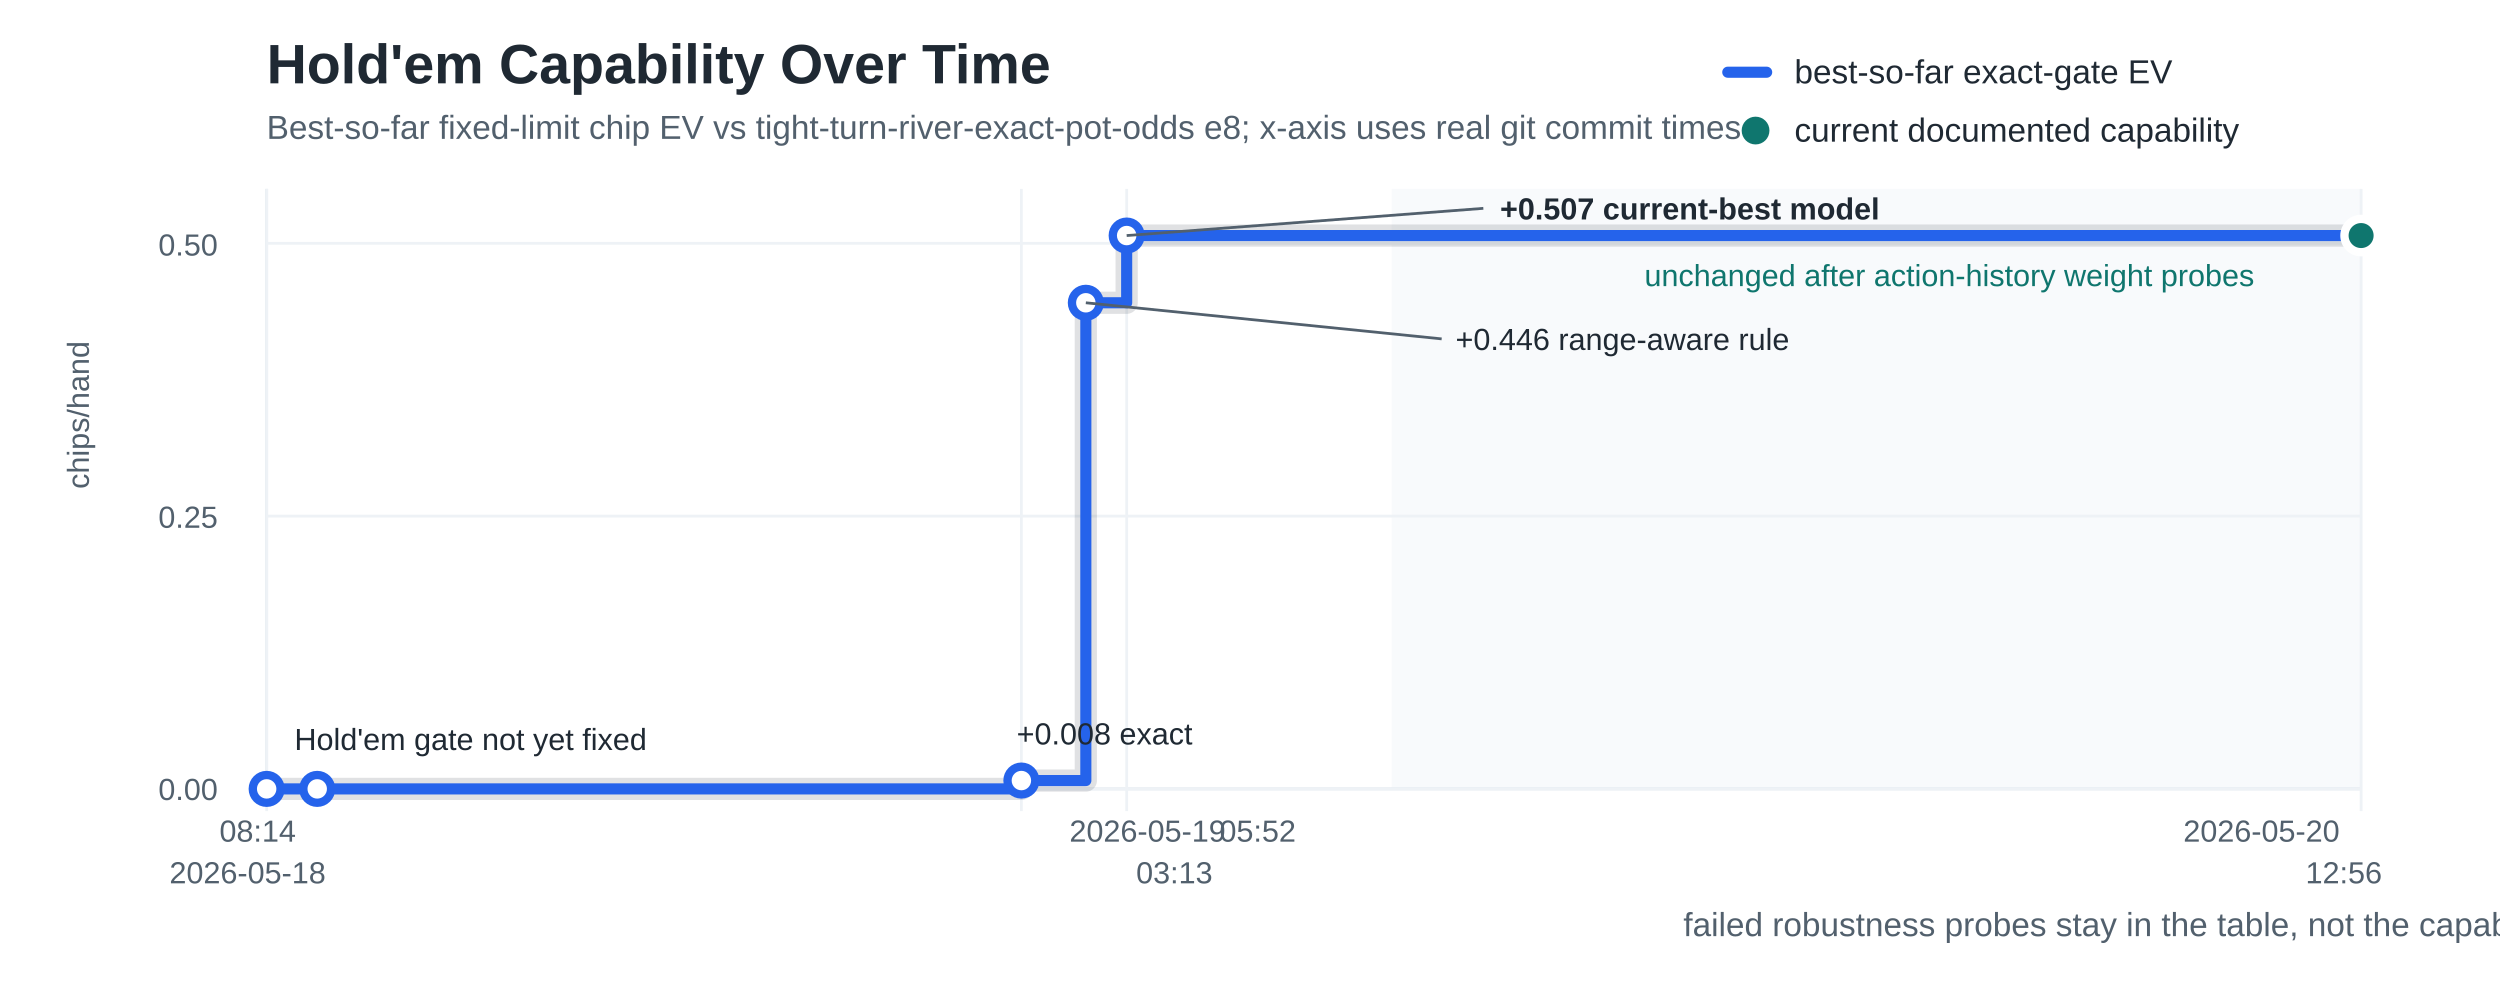
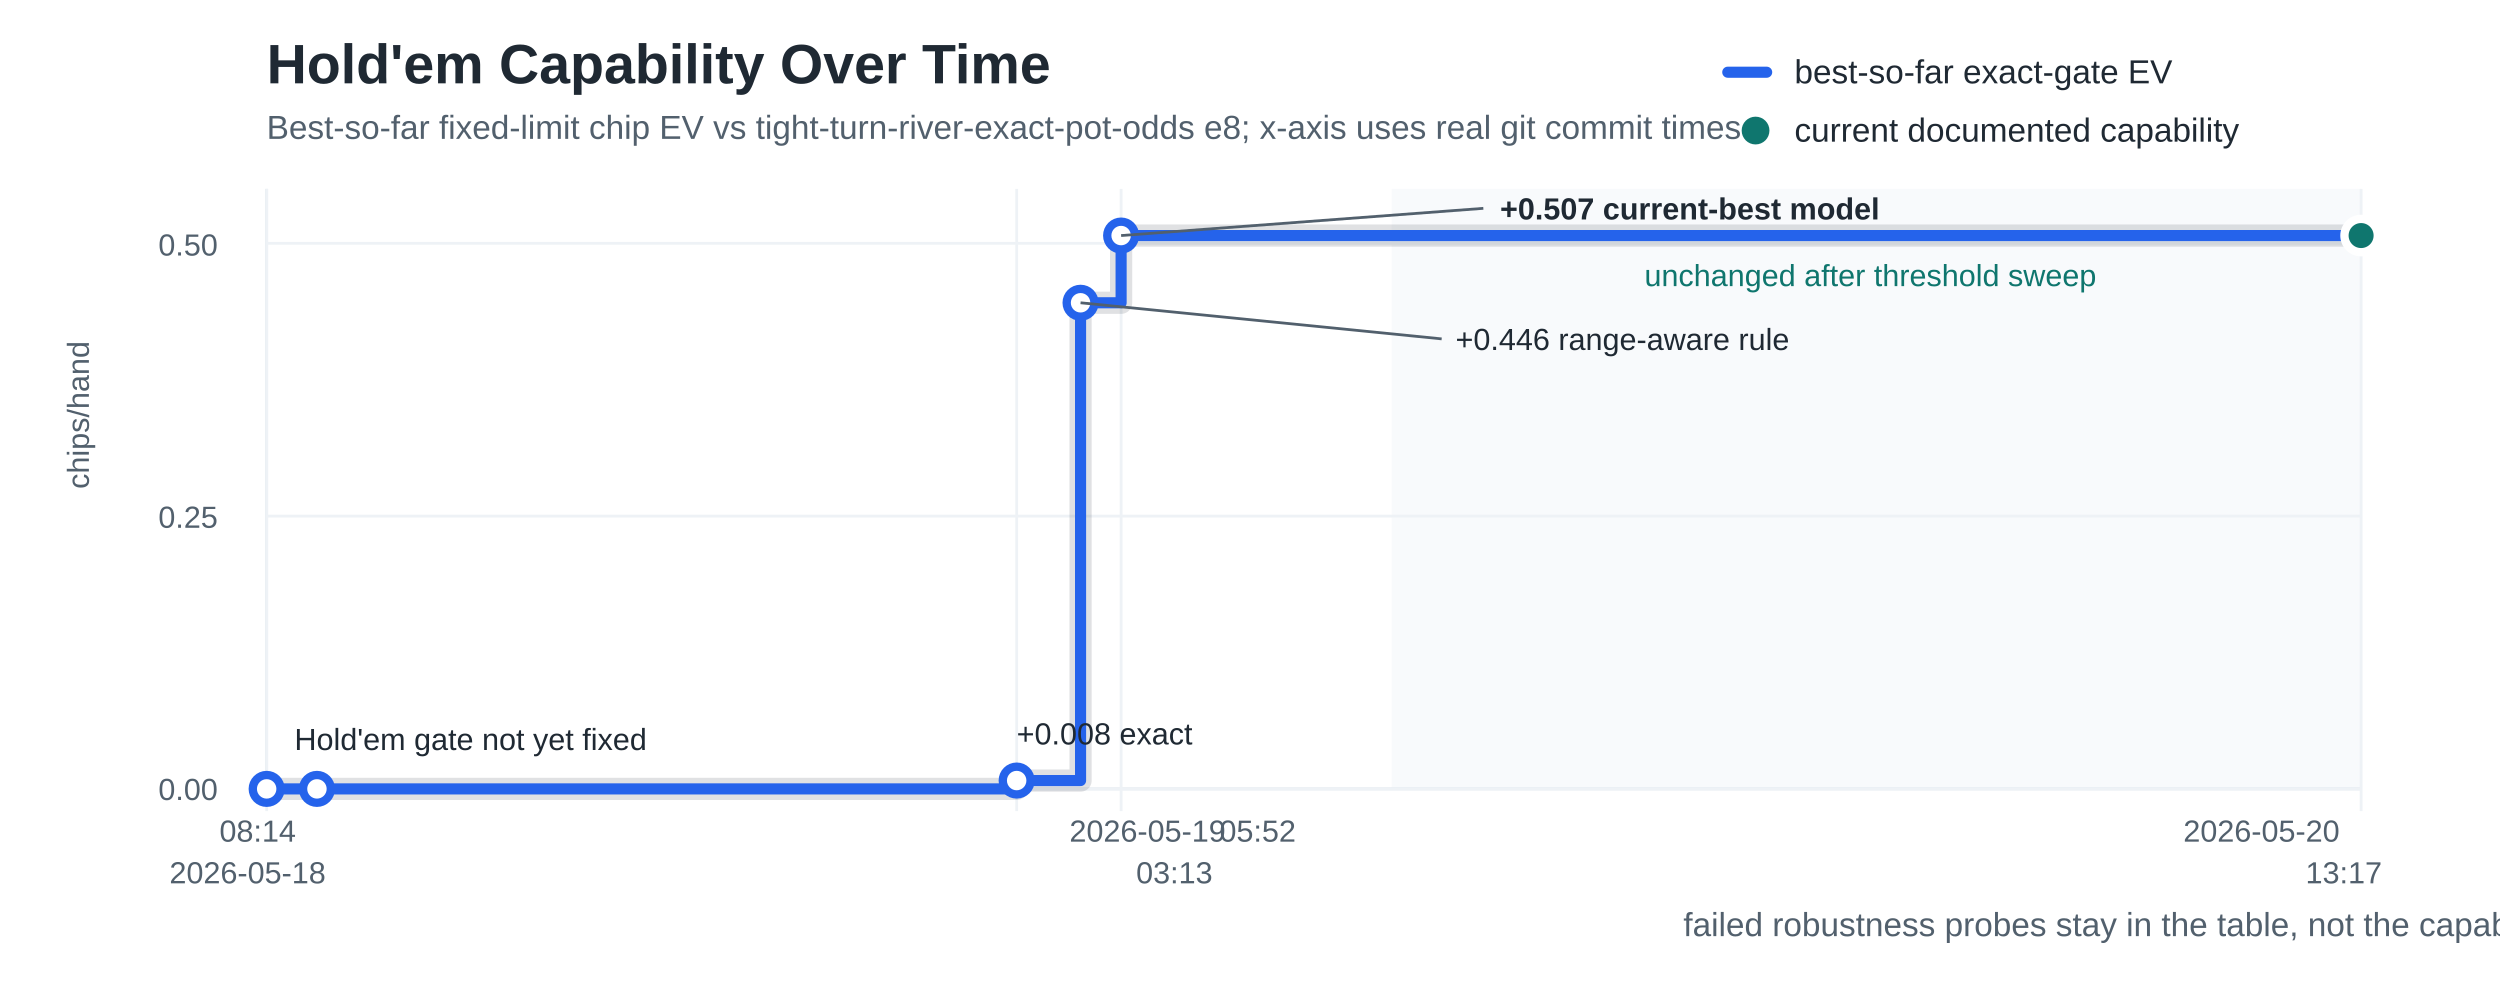
<svg xmlns="http://www.w3.org/2000/svg" width="900" height="360" viewBox="0 0 900 360" role="img" aria-labelledby="title desc">
  <rect width="900" height="360" fill="#ffffff" />
  <rect x="501" y="68" width="349" height="216" fill="#f8fafc" />
  <text x="96" y="30" font-family="Arial, Helvetica, sans-serif" font-size="20" font-weight="700" fill="#1f2933">Hold'em Capability Over Time</text>
  <text x="96" y="50" font-family="Arial, Helvetica, sans-serif" font-size="12" fill="#52606d">Best-so-far fixed-limit chip EV vs tight-turn-river-exact-pot-odds e8; x-axis uses real git commit times</text>
  <g stroke="#d9e2ec" stroke-width="1">
    <line x1="96" y1="284" x2="850" y2="284" />
    <line x1="96" y1="68" x2="96" y2="284" />
  </g>
  <g font-family="Arial, Helvetica, sans-serif" font-size="11" fill="#52606d">
    <line x1="96" y1="284.0" x2="850" y2="284.0" stroke="#eef2f6" stroke-width="1" />
    <text x="57" y="288">0.00</text>
    <line x1="96" y1="185.8" x2="850" y2="185.8" stroke="#eef2f6" stroke-width="1" />
    <text x="57" y="190">0.25</text>
    <line x1="96" y1="87.6" x2="850" y2="87.6" stroke="#eef2f6" stroke-width="1" />
    <text x="57" y="92">0.50</text>
    <text x="32" y="176" transform="rotate(-90 32 176)">chips/hand</text>
  </g>
  <g stroke="#eef2f6" stroke-width="1">
    <line x1="96.0" y1="68" x2="96.0" y2="292" />
-     <line x1="367.7" y1="68" x2="367.7" y2="292" />
-     <line x1="405.6" y1="68" x2="405.6" y2="292" />
+     <line x1="366.0" y1="68" x2="366.0" y2="292" />
+     <line x1="403.6" y1="68" x2="403.6" y2="292" />
    <line x1="850.0" y1="68" x2="850.0" y2="292" />
  </g>
-   <path d="M 96.0 284.0 L 114.2 284.0 L 114.2 284.0 L 367.7 284.0 L 367.7 281.0 L 390.9 281.0 L 390.9 109.0 L 405.6 109.0 L 405.6 84.8 L 850.0 84.8 L 850.0 84.8" fill="none" stroke="#1f2933" stroke-opacity="0.14" stroke-width="8" stroke-linecap="round" stroke-linejoin="round" />
-   <path d="M 96.0 284.0 L 114.2 284.0 L 114.2 284.0 L 367.7 284.0 L 367.7 281.0 L 390.9 281.0 L 390.9 109.0 L 405.6 109.0 L 405.6 84.8 L 850.0 84.8 L 850.0 84.8" fill="none" stroke="#2563eb" stroke-width="4" stroke-linecap="round" stroke-linejoin="round" />
+   <path d="M 96.0 284.0 L 114.1 284.0 L 114.1 284.0 L 366.0 284.0 L 366.0 281.0 L 389.0 281.0 L 389.0 109.0 L 403.6 109.0 L 403.6 84.8 L 850.0 84.8 L 850.0 84.8" fill="none" stroke="#1f2933" stroke-opacity="0.14" stroke-width="8" stroke-linecap="round" stroke-linejoin="round" />
+   <path d="M 96.0 284.0 L 114.1 284.0 L 114.1 284.0 L 366.0 284.0 L 366.0 281.0 L 389.0 281.0 L 389.0 109.0 L 403.6 109.0 L 403.6 84.8 L 850.0 84.8 L 850.0 84.8" fill="none" stroke="#2563eb" stroke-width="4" stroke-linecap="round" stroke-linejoin="round" />
  <g fill="#ffffff" stroke="#2563eb" stroke-width="3">
    <circle cx="96.0" cy="284.0" r="5" />
-     <circle cx="114.2" cy="284.0" r="5" />
-     <circle cx="367.7" cy="281.0" r="5" />
-     <circle cx="390.9" cy="109.0" r="5" />
-     <circle cx="405.6" cy="84.8" r="5" />
+     <circle cx="114.1" cy="284.0" r="5" />
+     <circle cx="366.0" cy="281.0" r="5" />
+     <circle cx="389.0" cy="109.0" r="5" />
+     <circle cx="403.6" cy="84.8" r="5" />
  </g>
  <circle cx="850.0" cy="84.8" r="6" fill="#0f766e" stroke="#ffffff" stroke-width="3" />
  <g font-family="Arial, Helvetica, sans-serif" font-size="11" fill="#1f2933">
    <text x="106" y="270">Hold'em gate not yet fixed</text>
    <text x="366" y="268">+0.008 exact</text>
-     <line x1="390.9" y1="109.0" x2="519" y2="122" stroke="#52606d" stroke-width="1" />
+     <line x1="389.0" y1="109.0" x2="519" y2="122" stroke="#52606d" stroke-width="1" />
    <text x="524" y="126">+0.446 range-aware rule</text>
-     <line x1="405.6" y1="84.8" x2="534" y2="75" stroke="#52606d" stroke-width="1" />
+     <line x1="403.6" y1="84.8" x2="534" y2="75" stroke="#52606d" stroke-width="1" />
    <text x="540" y="79" font-weight="700">+0.507 current-best model</text>
-     <text x="592" y="103" fill="#0f766e">unchanged after action-history weight probes</text>
+     <text x="592" y="103" fill="#0f766e">unchanged after threshold sweep</text>
  </g>
  <g font-family="Arial, Helvetica, sans-serif" font-size="11" fill="#52606d">
    <text x="61" y="318">2026-05-18</text>
    <text x="79" y="303">08:14</text>
    <text x="385" y="303">2026-05-19</text>
    <text x="409" y="318">03:13</text>
    <text x="439" y="303">05:52</text>
    <text x="786" y="303">2026-05-20</text>
-     <text x="830" y="318">12:56</text>
+     <text x="830" y="318">13:17</text>
  </g>
  <g font-family="Arial, Helvetica, sans-serif" font-size="12" fill="#1f2933">
    <rect x="620" y="24" width="18" height="4" fill="#2563eb" rx="2" />
    <text x="646" y="30">best-so-far exact-gate EV</text>
    <circle cx="632" cy="47" r="5" fill="#0f766e" />
    <text x="646" y="51">current documented capability</text>
    <text x="606" y="337" fill="#52606d">failed robustness probes stay in the table, not the capability line</text>
  </g>
</svg>
